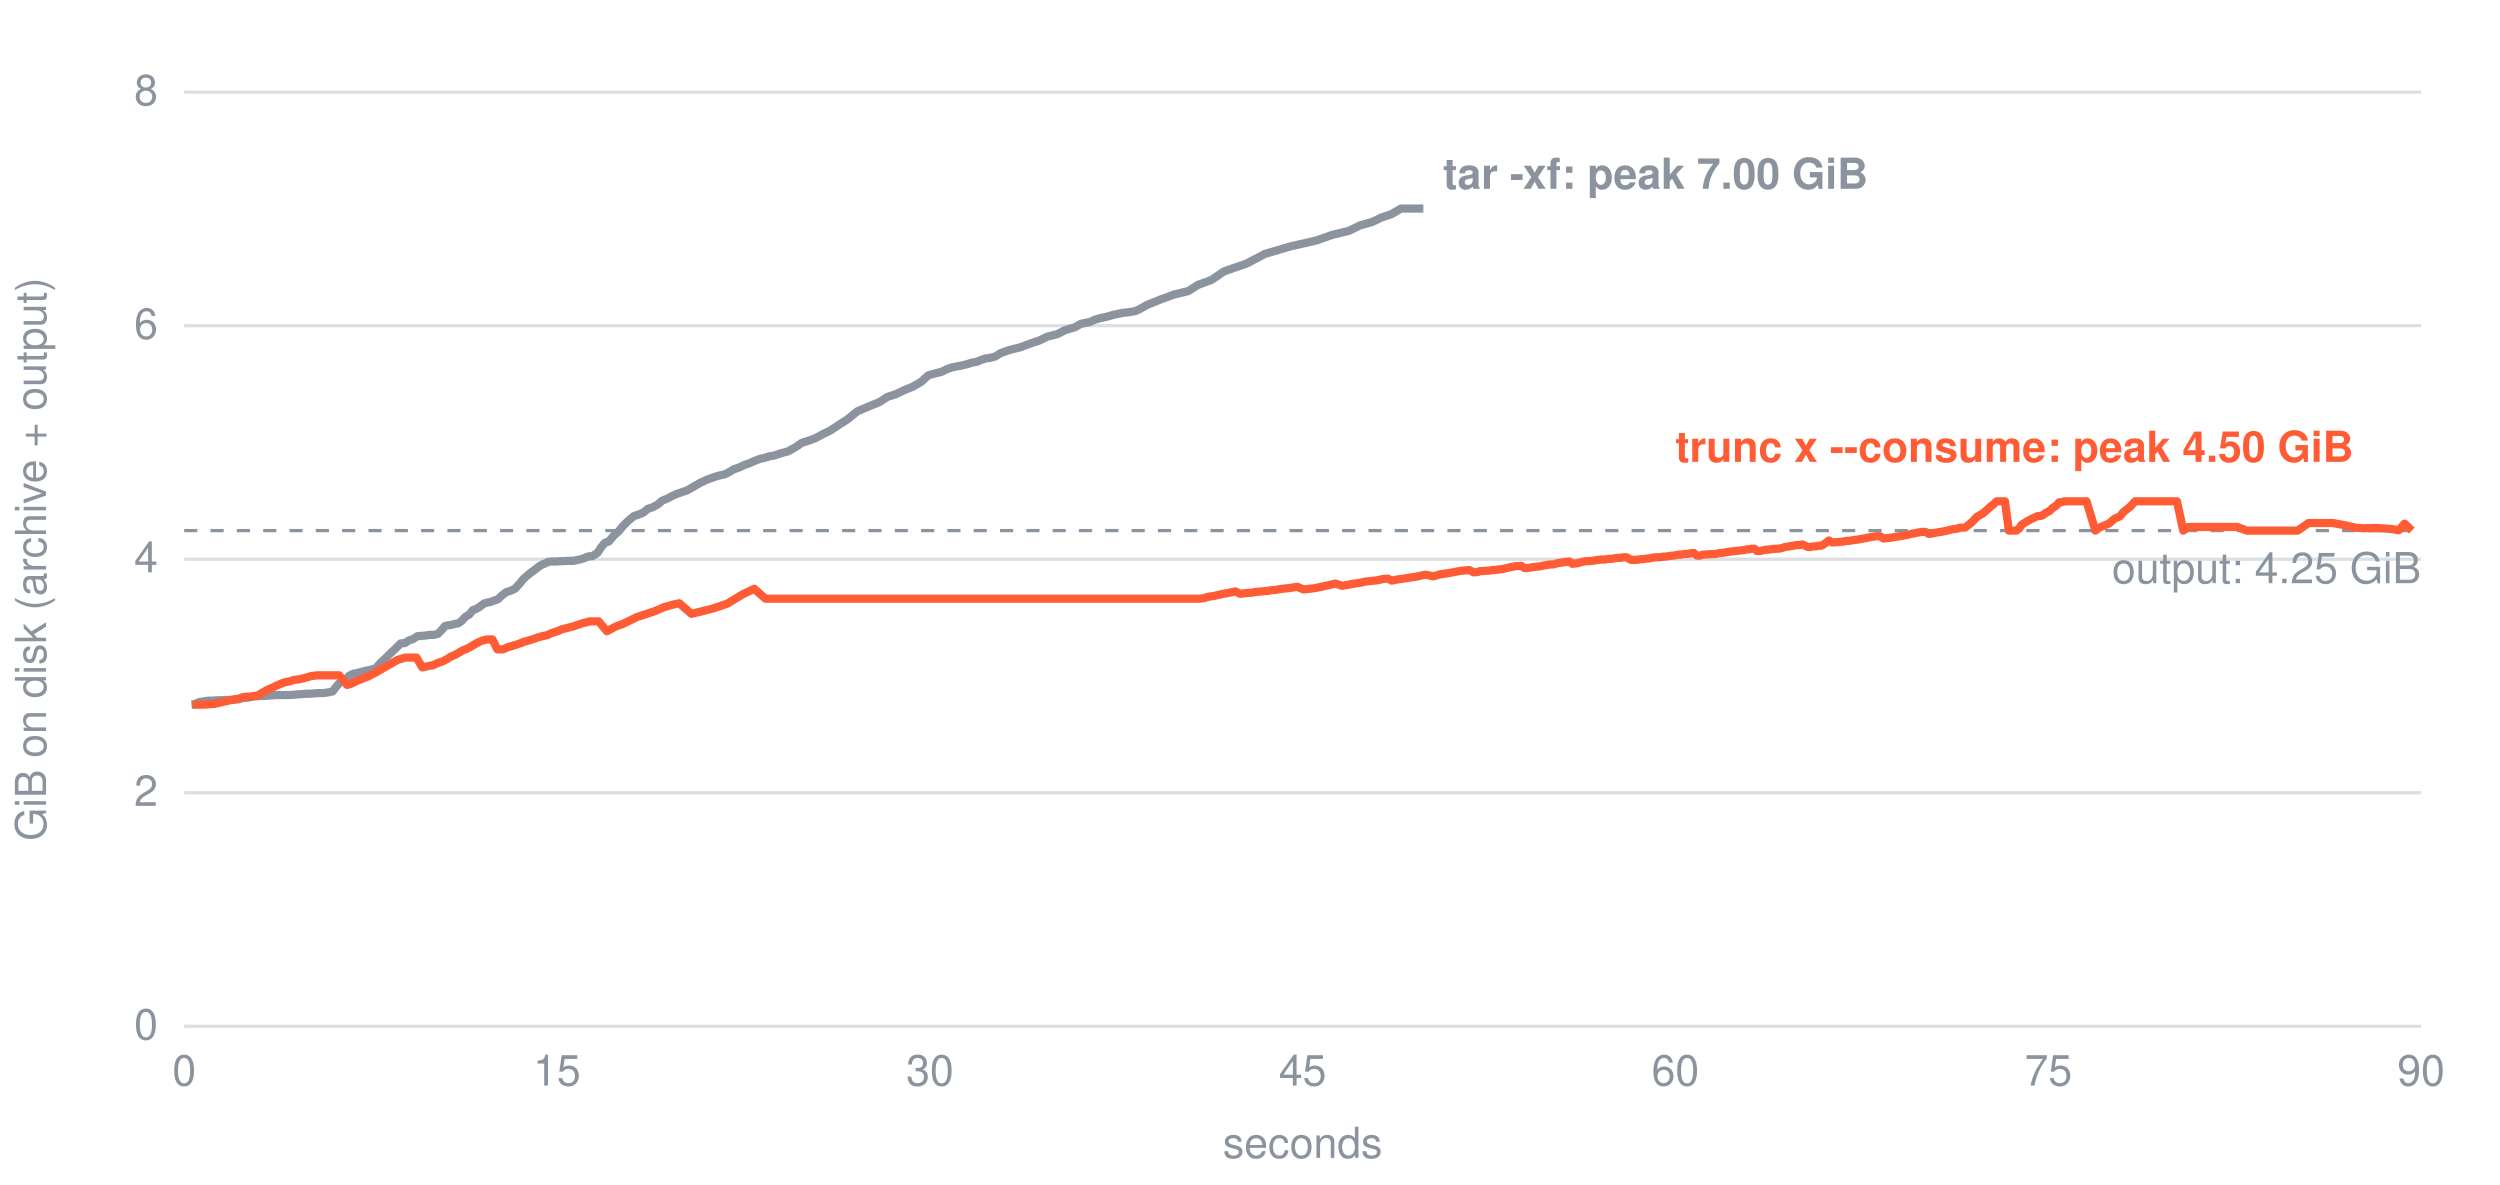
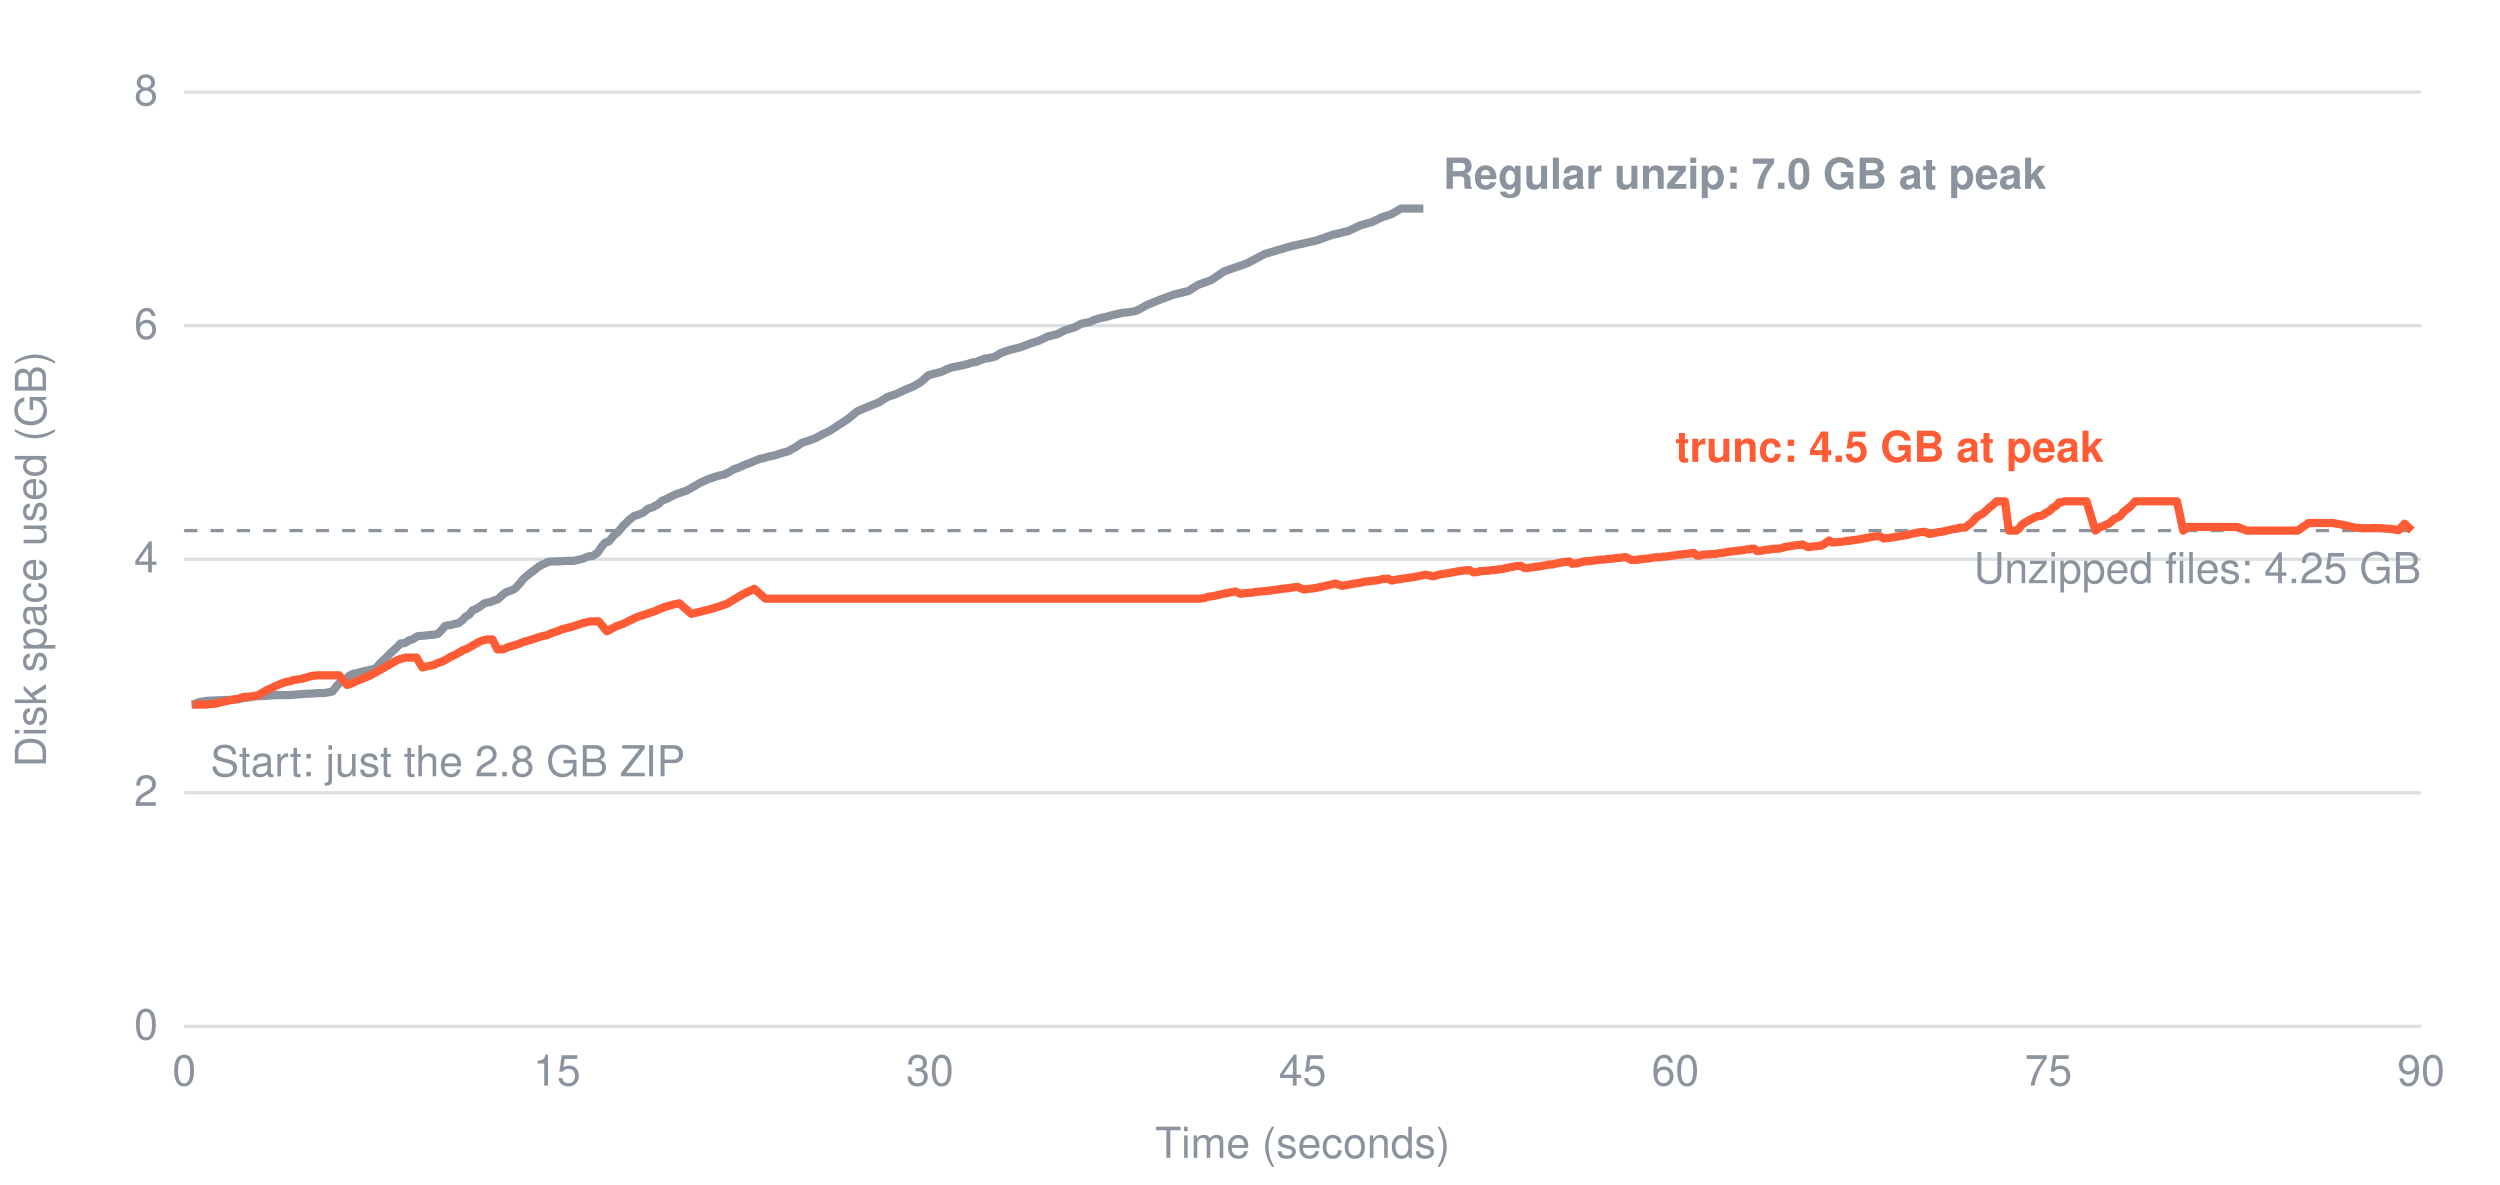
<svg xmlns="http://www.w3.org/2000/svg" viewBox="0 0 760 360" width="760" height="360" font-family="-apple-system,Segoe UI,Helvetica,Arial,sans-serif" font-size="13">
  <rect width="100%" height="100%" fill="none" />
  <line x1="56" x2="736" y1="312.0" y2="312.0" stroke="#8b949e" stroke-opacity="0.3" />
  <text x="48" y="316.0" text-anchor="end" fill="#8b949e">0</text>
  <line x1="56" x2="736" y1="241.0" y2="241.0" stroke="#8b949e" stroke-opacity="0.3" />
  <text x="48" y="245.0" text-anchor="end" fill="#8b949e">2</text>
  <line x1="56" x2="736" y1="170.0" y2="170.0" stroke="#8b949e" stroke-opacity="0.3" />
  <text x="48" y="174.0" text-anchor="end" fill="#8b949e">4</text>
  <line x1="56" x2="736" y1="99.0" y2="99.0" stroke="#8b949e" stroke-opacity="0.3" />
  <text x="48" y="103.0" text-anchor="end" fill="#8b949e">6</text>
  <line x1="56" x2="736" y1="28.0" y2="28.0" stroke="#8b949e" stroke-opacity="0.3" />
  <text x="48" y="32.0" text-anchor="end" fill="#8b949e">8</text>
  <text x="56.0" y="330" text-anchor="middle" fill="#8b949e">0</text>
  <text x="169.3" y="330" text-anchor="middle" fill="#8b949e">15</text>
  <text x="282.7" y="330" text-anchor="middle" fill="#8b949e">30</text>
  <text x="396.0" y="330" text-anchor="middle" fill="#8b949e">45</text>
  <text x="509.3" y="330" text-anchor="middle" fill="#8b949e">60</text>
  <text x="622.7" y="330" text-anchor="middle" fill="#8b949e">75</text>
  <text x="736.0" y="330" text-anchor="middle" fill="#8b949e">90</text>
-   <text x="396" y="352" text-anchor="middle" fill="#8b949e">seconds</text>
-   <text x="14" y="170" text-anchor="middle" fill="#8b949e" transform="rotate(-90 14 170)">GiB on disk (archive + output)</text>
+   <text x="396" y="352" text-anchor="middle" fill="#8b949e">Time (seconds)</text>
+   <text x="14" y="170" text-anchor="middle" fill="#8b949e" transform="rotate(-90 14 170)">Disk space used (GB)</text>
  <line x1="56" x2="736" y1="161.3" y2="161.3" stroke="#8b949e" stroke-dasharray="4 4" />
-   <text x="736" y="177.3" text-anchor="end" fill="#8b949e">output: 4.25 GiB</text>
+   <text x="736" y="177.3" text-anchor="end" fill="#8b949e">Unzipped files: 4.25 GB</text>
+   <text x="64" y="236" fill="#8b949e">Start: just the 2.8 GB ZIP</text>
  <path d="M58.2,214.2 L59.2,214.1 L60.3,213.5 L61.4,213.3 L62.5,213.1 L63.6,213.0 L64.9,213.0 L65.6,212.9 L66.9,212.9 L68.1,212.8 L69.5,212.8 L70.9,212.7 L72.5,212.6 L73.8,212.2 L75.3,212.1 L76.7,211.8 L77.8,211.7 L79.1,211.6 L80.2,211.6 L81.3,211.5 L82.7,211.4 L84.0,211.3 L85.2,211.3 L86.5,211.3 L87.9,211.3 L89.3,211.2 L90.3,211.1 L91.9,211.0 L92.8,210.9 L94.0,210.9 L95.4,210.8 L96.8,210.7 L98.3,210.7 L99.7,210.5 L101.1,210.2 L102.5,208.4 L103.7,207.1 L104.9,206.7 L106.2,205.4 L107.4,204.8 L108.6,204.6 L110.0,204.2 L111.3,203.9 L112.7,203.6 L114.2,203.2 L115.7,201.5 L117.1,200.2 L118.8,198.5 L120.2,197.2 L121.8,195.6 L123.1,195.5 L124.3,194.7 L125.5,194.3 L126.9,193.4 L128.2,193.3 L129.4,193.2 L130.7,193.0 L131.8,193.0 L133.1,192.7 L134.2,191.6 L135.3,190.3 L136.2,190.1 L137.1,190.0 L138.1,189.7 L139.3,189.5 L140.4,188.7 L141.5,187.5 L142.7,186.8 L143.7,185.5 L144.8,185.1 L145.9,184.4 L147.1,183.5 L148.0,183.2 L149.1,183.0 L150.1,182.6 L151.3,182.2 L152.6,181.0 L153.9,180.0 L155.2,179.6 L156.5,179.0 L158.0,177.4 L159.1,176.0 L160.5,174.8 L161.6,173.9 L162.6,173.2 L163.7,172.3 L164.7,171.7 L165.7,171.3 L166.6,170.8 L167.7,170.7 L168.6,170.7 L169.4,170.7 L170.2,170.6 L171.3,170.6 L172.4,170.5 L173.5,170.5 L174.5,170.5 L175.2,170.3 L176.2,170.1 L177.3,169.8 L178.2,169.4 L179.1,169.1 L180.0,169.1 L180.8,168.6 L181.7,168.0 L182.8,166.3 L183.9,165.0 L185.1,164.6 L186.6,162.8 L188.0,161.6 L189.4,159.9 L191.1,158.2 L192.7,156.9 L194.2,156.4 L195.6,155.8 L196.9,154.7 L198.4,154.2 L199.9,153.4 L201.3,152.2 L202.8,151.6 L204.1,150.9 L205.6,150.2 L208.8,149.1 L211.1,147.8 L213.0,146.7 L215.2,145.7 L217.5,144.9 L218.9,144.5 L220.3,144.2 L221.7,143.5 L223.0,142.7 L224.7,142.1 L226.4,141.3 L227.9,140.8 L229.2,140.2 L231.0,139.5 L232.4,139.2 L234.0,138.7 L235.3,138.5 L237.7,137.7 L239.6,137.2 L241.9,135.9 L243.8,134.6 L246.0,133.9 L247.9,133.2 L249.9,132.1 L252.4,130.9 L255.1,129.1 L257.6,127.5 L260.7,125.0 L263.8,123.7 L267.4,122.2 L269.7,120.7 L272.4,119.8 L274.9,118.6 L277.6,117.5 L280.0,116.1 L282.2,114.1 L284.4,113.5 L286.3,113.0 L287.7,112.3 L289.3,111.7 L291.4,111.3 L292.8,111.0 L294.0,110.7 L295.6,110.2 L296.9,110.0 L298.3,109.4 L299.5,109.0 L300.9,108.8 L302.5,108.4 L304.3,107.3 L306.9,106.4 L310.1,105.6 L313.3,104.4 L316.0,103.5 L318.5,102.3 L321.4,101.6 L323.7,100.4 L326.7,99.5 L328.7,98.4 L331.3,97.9 L332.8,97.2 L334.5,96.7 L336.4,96.3 L338.5,95.7 L341.3,95.1 L343.2,94.9 L345.0,94.6 L346.2,94.1 L348.7,92.7 L352.9,91.0 L357.0,89.5 L361.2,88.5 L364.2,86.6 L368.3,85.1 L372.1,82.5 L379.0,80.1 L384.5,77.2 L392.3,74.9 L400.2,73.1 L405.0,71.4 L410.0,70.2 L413.5,68.5 L417.1,67.5 L420.0,66.1 L423.0,65.1 L425.9,63.4 L429.6,63.4 L432.7,63.4" fill="none" stroke="#8b949e" stroke-width="2.5" stroke-linejoin="round" />
  <path d="M58.6,214.2 L60.6,214.2 L62.5,214.2 L64.4,214.0 L65.1,214.0 L67.2,213.5 L69.4,213.0 L71.3,212.6 L72.6,212.4 L73.9,211.9 L75.1,211.8 L76.1,211.8 L77.0,211.6 L78.4,211.4 L79.9,210.5 L81.1,209.8 L82.5,209.2 L83.9,208.5 L85.3,207.9 L86.6,207.4 L88.2,207.1 L89.3,206.7 L90.2,206.6 L91.5,206.4 L93.0,206.0 L94.7,205.5 L96.5,205.3 L98.4,205.3 L99.2,205.3 L99.9,205.3 L100.7,205.3 L103.1,205.3 L105.5,208.2 L106.3,208.0 L107.1,207.7 L107.8,207.3 L110.2,206.3 L112.0,205.6 L114.1,204.5 L116.7,203.0 L118.8,201.8 L120.9,200.6 L123.2,199.9 L125.2,199.9 L126.6,199.9 L128.4,202.9 L130.1,202.5 L131.7,202.2 L133.2,201.5 L134.7,201.0 L135.8,200.4 L137.1,199.6 L138.3,199.1 L139.5,198.4 L140.7,197.7 L142.0,197.2 L143.1,196.6 L145.1,195.4 L146.7,194.7 L148.1,194.4 L149.7,194.4 L151.2,197.4 L152.9,197.4 L154.5,196.7 L155.3,196.5 L156.9,196.0 L158.3,195.5 L159.3,195.1 L160.4,194.8 L161.4,194.5 L163.2,193.9 L164.8,193.4 L166.3,193.1 L167.6,192.5 L170.0,191.7 L170.8,191.3 L174.0,190.5 L177.3,189.4 L179.4,188.9 L182.0,188.9 L184.5,191.9 L187.3,190.4 L189.3,189.7 L193.6,187.6 L197.3,186.4 L199.3,185.7 L201.8,184.6 L204.6,183.8 L206.5,183.4 L210.2,186.6 L213.5,185.8 L216.3,185.1 L218.5,184.4 L221.1,183.5 L223.4,182.1 L225.9,180.6 L229.3,179.0 L232.7,182.0 L236.7,182.0 L239.2,182.0 L241.2,182.0 L243.4,182.0 L246.0,182.0 L248.6,182.0 L250.7,182.0 L252.5,182.0 L253.6,182.0 L254.6,182.0 L255.4,182.0 L256.2,182.0 L257.1,182.0 L258.1,182.0 L259.0,182.0 L259.8,182.0 L260.7,182.0 L261.6,182.0 L262.6,182.0 L263.5,182.0 L264.4,182.0 L265.2,182.0 L266.3,182.0 L267.1,182.0 L268.0,182.0 L269.3,182.0 L270.0,182.0 L270.8,182.0 L271.9,182.0 L272.7,182.0 L273.6,182.0 L274.7,182.0 L275.7,182.0 L276.7,182.0 L278.1,182.0 L279.8,182.0 L280.9,182.0 L281.9,182.0 L282.8,182.0 L284.4,182.0 L285.4,182.0 L286.3,182.0 L287.6,182.0 L288.9,182.0 L290.5,182.0 L291.5,182.0 L292.5,182.0 L293.5,182.0 L294.4,182.0 L295.3,182.0 L296.1,182.0 L297.0,182.0 L298.0,182.0 L299.0,182.0 L300.1,182.0 L301.1,182.0 L301.9,182.0 L302.9,182.0 L303.9,182.0 L305.0,182.0 L306.1,182.0 L307.3,182.0 L308.6,182.0 L310.2,182.0 L311.9,182.0 L313.6,182.0 L315.2,182.0 L316.8,182.0 L318.0,182.0 L319.7,182.0 L321.6,182.0 L323.2,182.0 L324.8,182.0 L326.7,182.0 L328.3,182.0 L329.9,182.0 L331.2,182.0 L332.7,182.0 L333.9,182.0 L335.0,182.0 L336.1,182.0 L336.9,182.0 L338.0,182.0 L339.0,182.0 L340.1,182.0 L341.3,182.0 L342.5,182.0 L343.8,182.0 L344.8,182.0 L345.7,182.0 L346.6,182.0 L347.5,182.0 L348.4,182.0 L349.3,182.0 L350.2,182.0 L351.0,182.0 L351.7,182.0 L352.6,182.0 L353.5,182.0 L354.3,182.0 L355.4,182.0 L356.3,182.0 L357.3,182.0 L358.1,182.0 L359.0,182.0 L359.8,182.0 L360.5,182.0 L361.3,182.0 L362.1,182.0 L362.9,182.0 L363.9,182.0 L364.6,182.0 L365.4,181.9 L366.2,181.8 L367.0,181.5 L368.0,181.3 L369.0,181.2 L369.8,181.0 L370.6,180.8 L371.5,180.6 L372.5,180.4 L373.6,180.2 L374.6,180.0 L375.6,179.8 L377.0,180.5 L378.0,180.4 L378.8,180.3 L379.7,180.2 L380.5,180.2 L381.3,180.0 L382.3,179.9 L383.4,179.8 L384.5,179.7 L385.6,179.6 L386.7,179.4 L388.0,179.3 L389.7,179.0 L391.7,178.8 L393.0,178.6 L394.4,178.4 L396.3,179.2 L398.0,179.0 L399.7,178.8 L401.6,178.4 L403.4,178.0 L406.0,177.4 L408.0,178.1 L410.2,177.7 L411.8,177.4 L413.3,177.2 L415.1,176.8 L417.0,176.6 L418.8,176.4 L420.5,176.0 L421.9,175.9 L423.1,176.5 L424.5,176.2 L425.9,176.0 L427.3,175.8 L429.2,175.5 L430.6,175.3 L431.9,175.0 L433.4,174.7 L435.7,175.2 L437.8,174.6 L439.2,174.4 L440.5,174.2 L441.6,174.0 L442.6,173.8 L443.7,173.6 L444.5,173.5 L445.5,173.4 L446.7,173.3 L448.0,174.0 L449.2,173.9 L450.0,173.6 L451.0,173.6 L451.8,173.5 L452.6,173.5 L453.5,173.3 L454.5,173.3 L455.6,173.1 L456.8,173.0 L457.9,172.7 L458.8,172.5 L459.9,172.3 L460.8,172.1 L461.6,172.1 L462.4,172.0 L463.5,172.7 L464.4,172.7 L465.4,172.5 L466.2,172.4 L466.9,172.3 L468.0,172.2 L468.9,172.0 L470.1,171.8 L471.1,171.6 L472.1,171.6 L473.1,171.3 L474.2,171.1 L475.4,170.9 L476.3,170.8 L477.1,170.7 L478.0,171.4 L478.8,171.3 L479.6,171.2 L480.3,171.0 L481.1,170.8 L482.1,170.6 L483.1,170.6 L484.1,170.5 L485.1,170.3 L486.9,170.1 L487.9,170.1 L488.9,169.9 L489.7,169.9 L490.5,169.8 L491.6,169.6 L492.6,169.6 L493.6,169.4 L494.4,169.4 L495.8,170.2 L496.7,170.2 L497.7,170.2 L498.6,170.0 L499.4,170.0 L500.4,169.8 L501.2,169.8 L502.0,169.6 L503.4,169.4 L504.6,169.4 L505.8,169.2 L506.6,169.2 L507.6,169.0 L508.6,168.9 L509.4,168.8 L510.3,168.6 L511.1,168.6 L512.0,168.4 L512.9,168.4 L514.0,168.2 L514.9,168.1 L515.9,168.9 L516.8,168.9 L517.8,168.6 L519.6,168.5 L520.7,168.4 L521.5,168.4 L522.4,168.2 L523.4,168.1 L524.2,168.0 L525.1,167.8 L525.9,167.7 L526.7,167.6 L527.6,167.5 L528.5,167.4 L529.5,167.3 L530.3,167.2 L531.0,167.0 L531.8,167.0 L532.6,166.8 L533.3,166.8 L534.1,167.5 L535.1,167.5 L536.0,167.3 L536.8,167.1 L537.7,167.1 L538.7,166.9 L539.8,166.8 L540.7,166.8 L541.7,166.6 L542.6,166.3 L543.9,166.1 L545.0,165.9 L546.3,165.7 L547.1,165.7 L547.9,165.5 L549.6,166.3 L550.4,166.3 L551.1,166.1 L552.0,166.1 L552.8,165.9 L553.6,165.9 L554.4,165.5 L555.1,165.0 L556.0,164.3 L557.0,164.9 L558.7,164.8 L559.7,164.7 L560.6,164.6 L561.5,164.4 L562.4,164.4 L563.3,164.2 L564.1,164.1 L565.0,164.0 L566.0,163.8 L567.1,163.6 L568.1,163.4 L569.1,163.2 L570.6,163.0 L571.5,163.0 L572.6,163.7 L573.5,163.6 L574.4,163.5 L575.3,163.4 L576.3,163.2 L577.6,163.0 L578.8,162.8 L579.9,162.6 L581.0,162.3 L582.1,162.1 L583.1,161.9 L584.2,161.7 L585.3,161.7 L586.4,162.3 L587.4,162.2 L588.6,161.9 L590.6,161.6 L591.9,161.3 L593.6,160.9 L594.9,160.7 L595.9,160.4 L597.4,160.4 L599.4,158.8 L601.0,157.1 L602.8,156.1 L604.8,154.3 L605.9,153.4 L607.0,152.4 L608.4,152.4 L609.5,152.4 L610.7,161.3 L611.9,161.3 L613.0,161.3 L613.9,160.6 L614.6,159.5 L616.2,158.5 L617.7,157.7 L619.4,156.9 L620.2,156.9 L621.0,156.6 L621.8,156.0 L623.1,155.3 L623.9,154.5 L625.1,153.7 L626.0,152.7 L626.7,152.7 L627.6,152.4 L628.5,152.4 L629.5,152.4 L630.3,152.4 L631.5,152.4 L632.2,152.4 L633.3,152.4 L634.3,152.4 L637.0,161.3 L638.2,160.4 L641.2,159.1 L642.8,157.7 L644.4,157.0 L645.7,155.5 L647.5,154.1 L649.1,152.4 L651.0,152.4 L653.3,152.4 L655.4,152.4 L657.1,152.4 L659.7,152.4 L661.8,152.4 L663.7,161.3 L665.2,160.2 L667.3,160.2 L669.0,160.2 L670.9,160.2 L672.8,160.2 L674.8,160.2 L676.5,160.2 L678.2,160.2 L680.2,160.2 L683.0,161.3 L685.9,161.3 L687.4,161.3 L689.5,161.3 L691.2,161.3 L693.3,161.3 L695.8,161.3 L698.5,161.3 L701.8,159.0 L705.3,159.0 L709.2,159.0 L712.5,159.6 L716.0,160.4 L718.4,160.6 L722.3,160.5 L727.0,160.8 L729.2,161.2 L731.0,159.2 L733.2,161.3" fill="none" stroke="#ff5b35" stroke-width="2.5" stroke-linejoin="round" />
-   <text x="438.7" y="57.4" fill="#8b949e" font-weight="600">tar -xf: peak 7.00 GiB</text>
-   <text x="509.3" y="140.4" fill="#ff5b35" font-weight="600">trunc x --consume: peak 4.50 GiB</text>
+   <text x="438.7" y="57.4" fill="#8b949e" font-weight="600">Regular unzip: 7.0 GB at peak</text>
+   <text x="509.3" y="140.4" fill="#ff5b35" font-weight="600">trunc: 4.5 GB at peak</text>
</svg>
